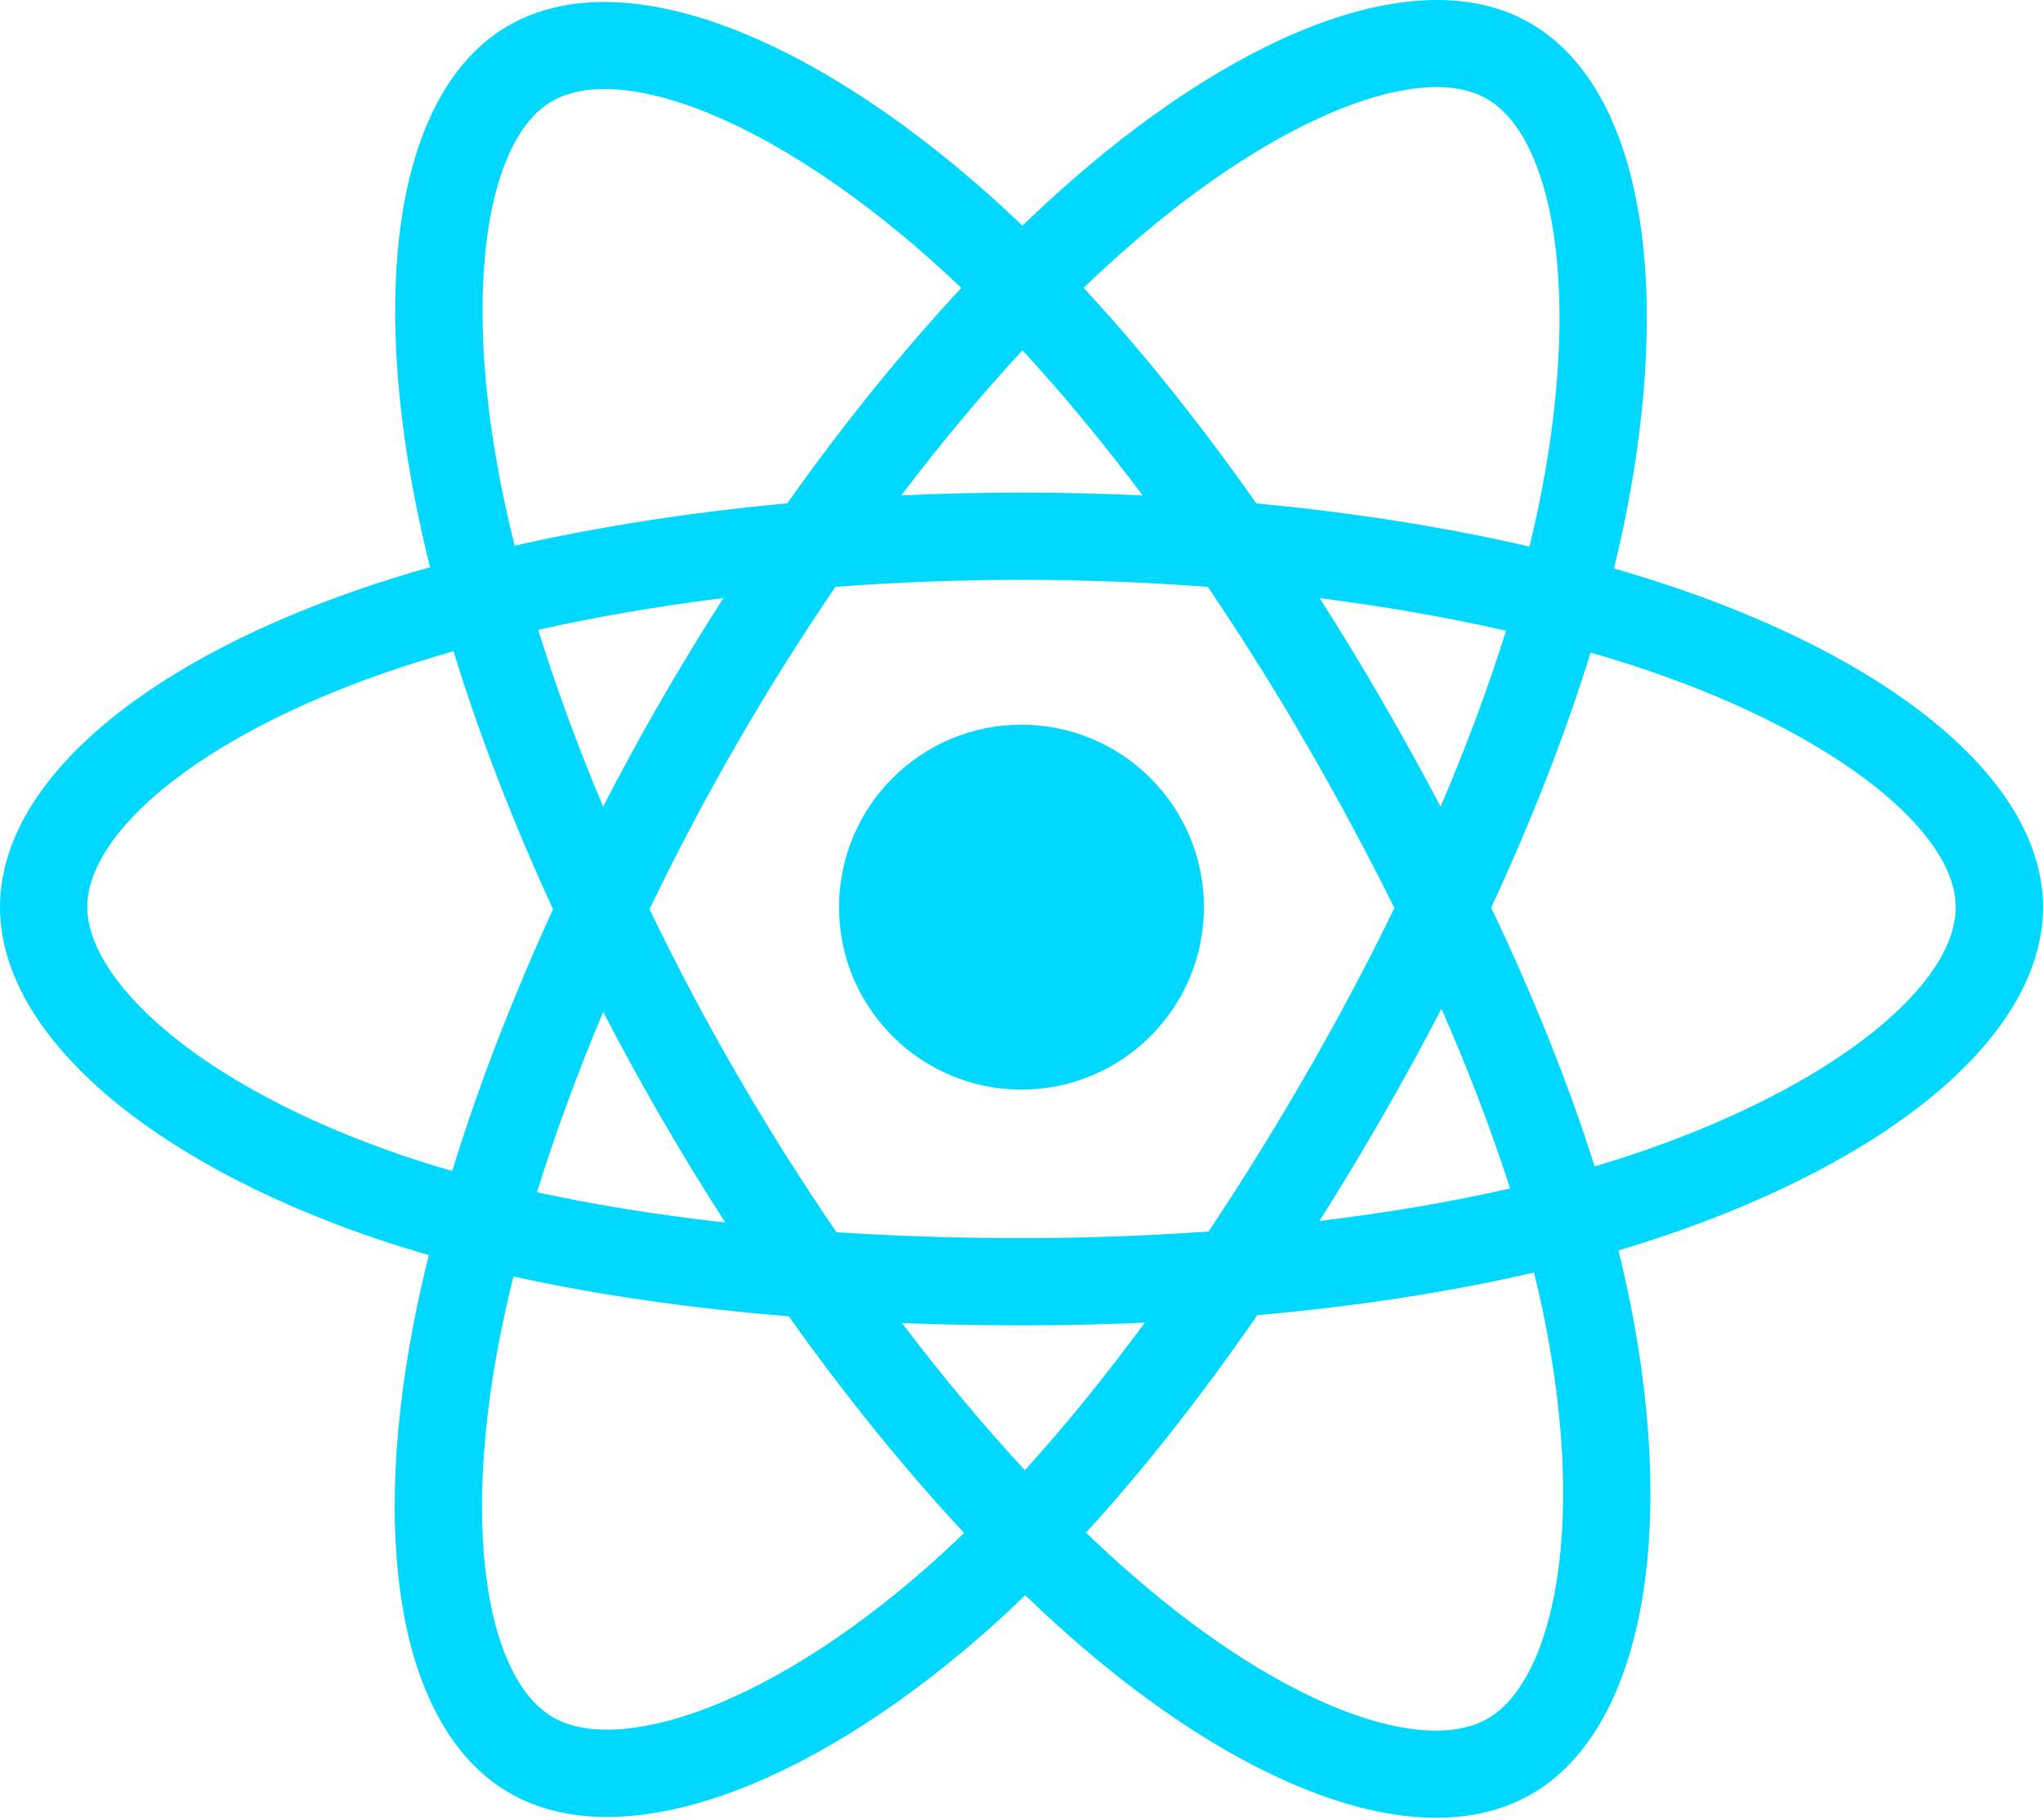
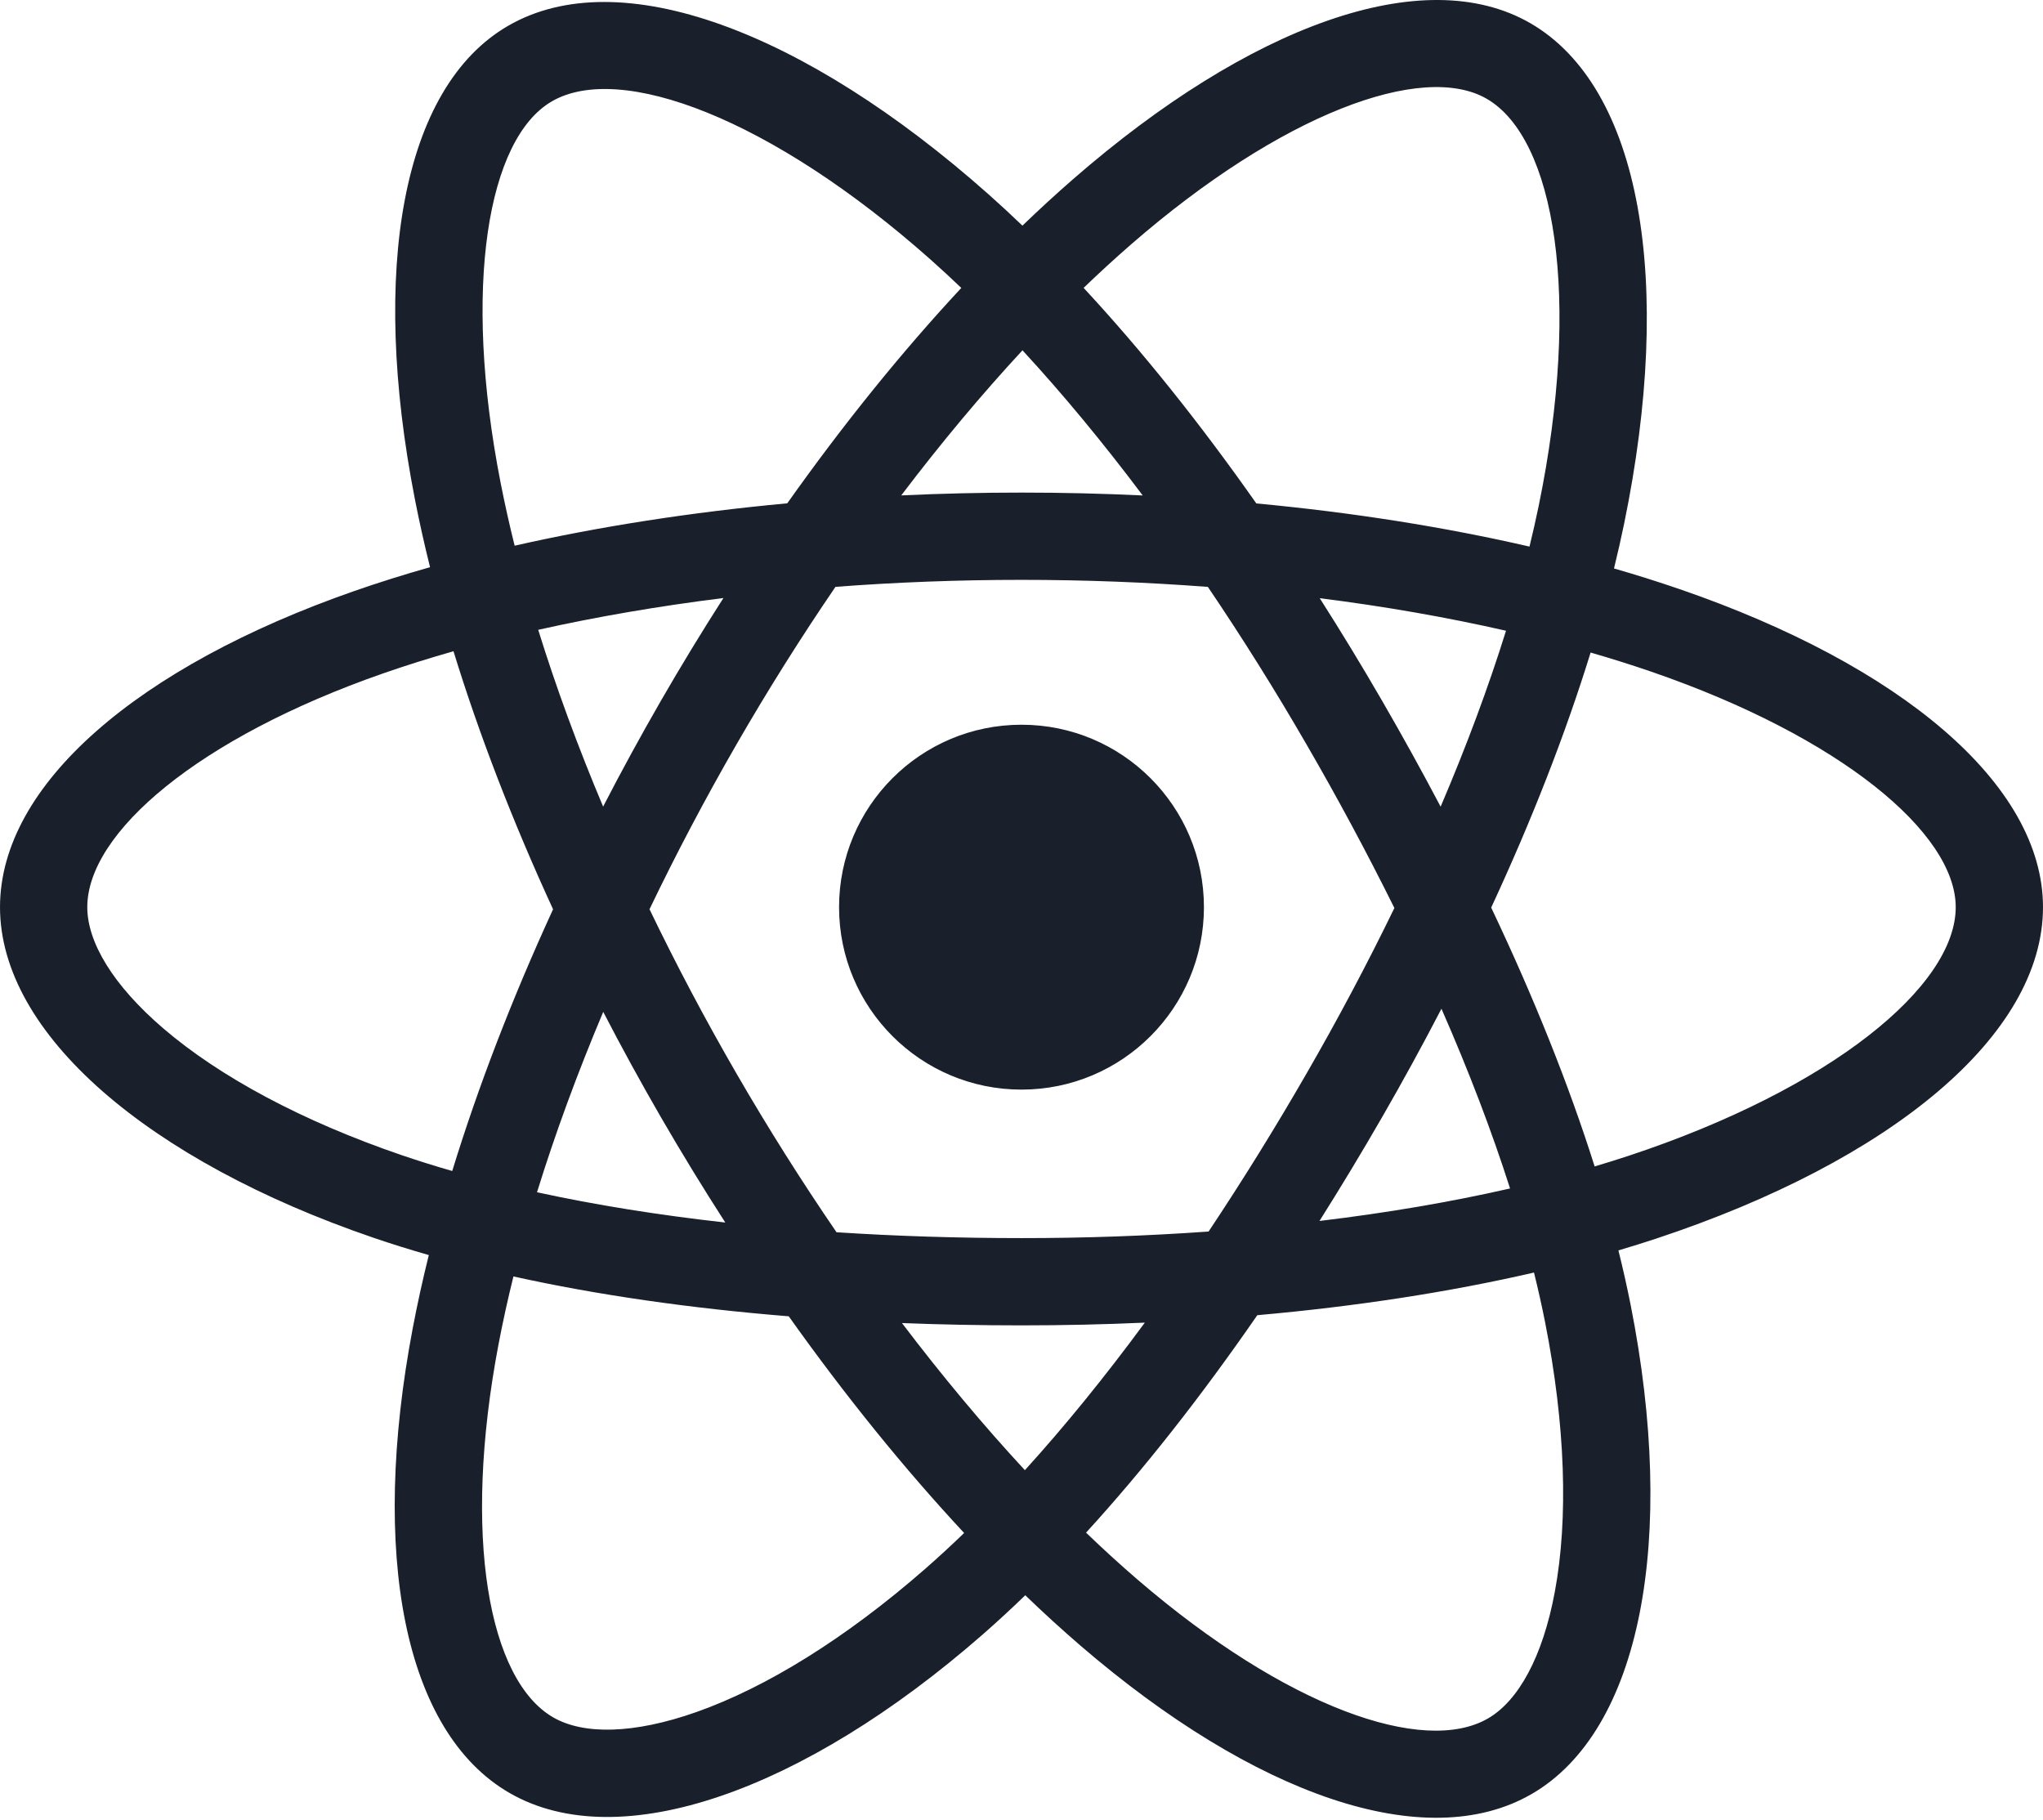
<svg xmlns="http://www.w3.org/2000/svg" aria-hidden="true" role="img" class="iconify iconify--logos" width="35.93" height="32" preserveAspectRatio="xMidYMid meet" viewBox="0 0 256 228">
-   <path fill="#00D8FF" d="M210.483 73.824a171.49 171.49 0 0 0-8.24-2.597c.465-1.9.893-3.777 1.273-5.621c6.238-30.281 2.16-54.676-11.769-62.708c-13.355-7.7-35.196.329-57.254 19.526a171.23 171.23 0 0 0-6.375 5.848a155.866 155.866 0 0 0-4.241-3.917C100.759 3.829 77.587-4.822 63.673 3.233C50.33 10.957 46.379 33.89 51.995 62.588a170.974 170.974 0 0 0 1.892 8.48c-3.28.932-6.445 1.924-9.474 2.98C17.309 83.498 0 98.307 0 113.668c0 15.865 18.582 31.778 46.812 41.427a145.52 145.52 0 0 0 6.921 2.165a167.467 167.467 0 0 0-2.01 9.138c-5.354 28.2-1.173 50.591 12.134 58.266c13.744 7.926 36.812-.22 59.273-19.855a145.567 145.567 0 0 0 5.342-4.923a168.064 168.064 0 0 0 6.92 6.314c21.758 18.722 43.246 26.282 56.54 18.586c13.731-7.949 18.194-32.003 12.4-61.268a145.016 145.016 0 0 0-1.535-6.842c1.62-.48 3.21-.974 4.76-1.488c29.348-9.723 48.443-25.443 48.443-41.52c0-15.417-17.868-30.326-45.517-39.844Zm-6.365 70.984c-1.4.463-2.836.91-4.3 1.345c-3.24-10.257-7.612-21.163-12.963-32.432c5.106-11 9.31-21.767 12.459-31.957c2.619.758 5.16 1.557 7.61 2.4c23.69 8.156 38.14 20.213 38.14 29.504c0 9.896-15.606 22.743-40.946 31.14Zm-10.514 20.834c2.562 12.94 2.927 24.64 1.23 33.787c-1.524 8.219-4.59 13.698-8.382 15.893c-8.067 4.67-25.32-1.4-43.927-17.412a156.726 156.726 0 0 1-6.437-5.87c7.214-7.889 14.423-17.06 21.459-27.246c12.376-1.098 24.068-2.894 34.671-5.345a134.17 134.17 0 0 1 1.386 6.193ZM87.276 214.515c-7.882 2.783-14.16 2.863-17.955.675c-8.075-4.657-11.432-22.636-6.853-46.752a156.923 156.923 0 0 1 1.869-8.499c10.486 2.32 22.093 3.988 34.498 4.994c7.084 9.967 14.501 19.128 21.976 27.15a134.668 134.668 0 0 1-4.877 4.492c-9.933 8.682-19.886 14.842-28.658 17.94ZM50.35 144.747c-12.483-4.267-22.792-9.812-29.858-15.863c-6.35-5.437-9.555-10.836-9.555-15.216c0-9.322 13.897-21.212 37.076-29.293c2.813-.98 5.757-1.905 8.812-2.773c3.204 10.42 7.406 21.315 12.477 32.332c-5.137 11.18-9.399 22.249-12.634 32.792a134.718 134.718 0 0 1-6.318-1.979Zm12.378-84.26c-4.811-24.587-1.616-43.134 6.425-47.789c8.564-4.958 27.502 2.111 47.463 19.835a144.318 144.318 0 0 1 3.841 3.545c-7.438 7.987-14.787 17.08-21.808 26.988c-12.04 1.116-23.565 2.908-34.161 5.309a160.342 160.342 0 0 1-1.76-7.887Zm110.427 27.268a347.8 347.8 0 0 0-7.785-12.803c8.168 1.033 15.994 2.404 23.343 4.08c-2.206 7.072-4.956 14.465-8.193 22.045a381.151 381.151 0 0 0-7.365-13.322Zm-45.032-43.861c5.044 5.465 10.096 11.566 15.065 18.186a322.04 322.04 0 0 0-30.257-.006c4.974-6.559 10.069-12.652 15.192-18.18ZM82.802 87.83a323.167 323.167 0 0 0-7.227 13.238c-3.184-7.553-5.909-14.98-8.134-22.152c7.304-1.634 15.093-2.97 23.209-3.984a321.524 321.524 0 0 0-7.848 12.897Zm8.081 65.352c-8.385-.936-16.291-2.203-23.593-3.793c2.26-7.3 5.045-14.885 8.298-22.6a321.187 321.187 0 0 0 7.257 13.246c2.594 4.48 5.28 8.868 8.038 13.147Zm37.542 31.03c-5.184-5.592-10.354-11.779-15.403-18.433c4.902.192 9.899.29 14.978.29c5.218 0 10.376-.117 15.453-.343c-4.985 6.774-10.018 12.97-15.028 18.486Zm52.198-57.817c3.422 7.8 6.306 15.345 8.596 22.52c-7.422 1.694-15.436 3.058-23.88 4.071a382.417 382.417 0 0 0 7.859-13.026a347.403 347.403 0 0 0 7.425-13.565Zm-16.898 8.101a358.557 358.557 0 0 1-12.281 19.815a329.4 329.4 0 0 1-23.444.823c-7.967 0-15.716-.248-23.178-.732a310.202 310.202 0 0 1-12.513-19.846h.001a307.41 307.41 0 0 1-10.923-20.627a310.278 310.278 0 0 1 10.89-20.637l-.001.001a307.318 307.318 0 0 1 12.413-19.761c7.613-.576 15.42-.876 23.31-.876H128c7.926 0 15.743.303 23.354.883a329.357 329.357 0 0 1 12.335 19.695a358.489 358.489 0 0 1 11.036 20.54a329.472 329.472 0 0 1-11 20.722Zm22.56-122.124c8.572 4.944 11.906 24.881 6.52 51.026c-.344 1.668-.73 3.367-1.15 5.09c-10.622-2.452-22.155-4.275-34.23-5.408c-7.034-10.017-14.323-19.124-21.64-27.008a160.789 160.789 0 0 1 5.888-5.4c18.9-16.447 36.564-22.941 44.612-18.3ZM128 90.808c12.625 0 22.86 10.235 22.86 22.86s-10.235 22.86-22.86 22.86s-22.86-10.235-22.86-22.86s10.235-22.86 22.86-22.86Z" />
+   <path fill="#19202b" d="M210.483 73.824a171.49 171.49 0 0 0-8.24-2.597c.465-1.9.893-3.777 1.273-5.621c6.238-30.281 2.16-54.676-11.769-62.708c-13.355-7.7-35.196.329-57.254 19.526a171.23 171.23 0 0 0-6.375 5.848a155.866 155.866 0 0 0-4.241-3.917C100.759 3.829 77.587-4.822 63.673 3.233C50.33 10.957 46.379 33.89 51.995 62.588a170.974 170.974 0 0 0 1.892 8.48c-3.28.932-6.445 1.924-9.474 2.98C17.309 83.498 0 98.307 0 113.668c0 15.865 18.582 31.778 46.812 41.427a145.52 145.52 0 0 0 6.921 2.165a167.467 167.467 0 0 0-2.01 9.138c-5.354 28.2-1.173 50.591 12.134 58.266c13.744 7.926 36.812-.22 59.273-19.855a145.567 145.567 0 0 0 5.342-4.923a168.064 168.064 0 0 0 6.92 6.314c21.758 18.722 43.246 26.282 56.54 18.586c13.731-7.949 18.194-32.003 12.4-61.268a145.016 145.016 0 0 0-1.535-6.842c1.62-.48 3.21-.974 4.76-1.488c29.348-9.723 48.443-25.443 48.443-41.52c0-15.417-17.868-30.326-45.517-39.844Zm-6.365 70.984c-1.4.463-2.836.91-4.3 1.345c-3.24-10.257-7.612-21.163-12.963-32.432c5.106-11 9.31-21.767 12.459-31.957c2.619.758 5.16 1.557 7.61 2.4c23.69 8.156 38.14 20.213 38.14 29.504c0 9.896-15.606 22.743-40.946 31.14Zm-10.514 20.834c2.562 12.94 2.927 24.64 1.23 33.787c-1.524 8.219-4.59 13.698-8.382 15.893c-8.067 4.67-25.32-1.4-43.927-17.412a156.726 156.726 0 0 1-6.437-5.87c7.214-7.889 14.423-17.06 21.459-27.246c12.376-1.098 24.068-2.894 34.671-5.345a134.17 134.17 0 0 1 1.386 6.193ZM87.276 214.515c-7.882 2.783-14.16 2.863-17.955.675c-8.075-4.657-11.432-22.636-6.853-46.752a156.923 156.923 0 0 1 1.869-8.499c10.486 2.32 22.093 3.988 34.498 4.994c7.084 9.967 14.501 19.128 21.976 27.15a134.668 134.668 0 0 1-4.877 4.492c-9.933 8.682-19.886 14.842-28.658 17.94ZM50.35 144.747c-12.483-4.267-22.792-9.812-29.858-15.863c-6.35-5.437-9.555-10.836-9.555-15.216c0-9.322 13.897-21.212 37.076-29.293c2.813-.98 5.757-1.905 8.812-2.773c3.204 10.42 7.406 21.315 12.477 32.332c-5.137 11.18-9.399 22.249-12.634 32.792a134.718 134.718 0 0 1-6.318-1.979Zm12.378-84.26c-4.811-24.587-1.616-43.134 6.425-47.789c8.564-4.958 27.502 2.111 47.463 19.835a144.318 144.318 0 0 1 3.841 3.545c-7.438 7.987-14.787 17.08-21.808 26.988c-12.04 1.116-23.565 2.908-34.161 5.309a160.342 160.342 0 0 1-1.76-7.887Zm110.427 27.268a347.8 347.8 0 0 0-7.785-12.803c8.168 1.033 15.994 2.404 23.343 4.08c-2.206 7.072-4.956 14.465-8.193 22.045a381.151 381.151 0 0 0-7.365-13.322Zm-45.032-43.861c5.044 5.465 10.096 11.566 15.065 18.186a322.04 322.04 0 0 0-30.257-.006c4.974-6.559 10.069-12.652 15.192-18.18ZM82.802 87.83a323.167 323.167 0 0 0-7.227 13.238c-3.184-7.553-5.909-14.98-8.134-22.152c7.304-1.634 15.093-2.97 23.209-3.984a321.524 321.524 0 0 0-7.848 12.897Zm8.081 65.352c-8.385-.936-16.291-2.203-23.593-3.793c2.26-7.3 5.045-14.885 8.298-22.6a321.187 321.187 0 0 0 7.257 13.246c2.594 4.48 5.28 8.868 8.038 13.147Zm37.542 31.03c-5.184-5.592-10.354-11.779-15.403-18.433c4.902.192 9.899.29 14.978.29c5.218 0 10.376-.117 15.453-.343c-4.985 6.774-10.018 12.97-15.028 18.486Zm52.198-57.817c3.422 7.8 6.306 15.345 8.596 22.52c-7.422 1.694-15.436 3.058-23.88 4.071a382.417 382.417 0 0 0 7.859-13.026a347.403 347.403 0 0 0 7.425-13.565Zm-16.898 8.101a358.557 358.557 0 0 1-12.281 19.815a329.4 329.4 0 0 1-23.444.823c-7.967 0-15.716-.248-23.178-.732a310.202 310.202 0 0 1-12.513-19.846h.001a307.41 307.41 0 0 1-10.923-20.627a310.278 310.278 0 0 1 10.89-20.637l-.001.001a307.318 307.318 0 0 1 12.413-19.761c7.613-.576 15.42-.876 23.31-.876H128c7.926 0 15.743.303 23.354.883a329.357 329.357 0 0 1 12.335 19.695a358.489 358.489 0 0 1 11.036 20.54a329.472 329.472 0 0 1-11 20.722Zm22.56-122.124c8.572 4.944 11.906 24.881 6.52 51.026c-.344 1.668-.73 3.367-1.15 5.09c-10.622-2.452-22.155-4.275-34.23-5.408c-7.034-10.017-14.323-19.124-21.64-27.008a160.789 160.789 0 0 1 5.888-5.4c18.9-16.447 36.564-22.941 44.612-18.3ZM128 90.808c12.625 0 22.86 10.235 22.86 22.86s-10.235 22.86-22.86 22.86s-22.86-10.235-22.86-22.86s10.235-22.86 22.86-22.86Z" />
</svg>
